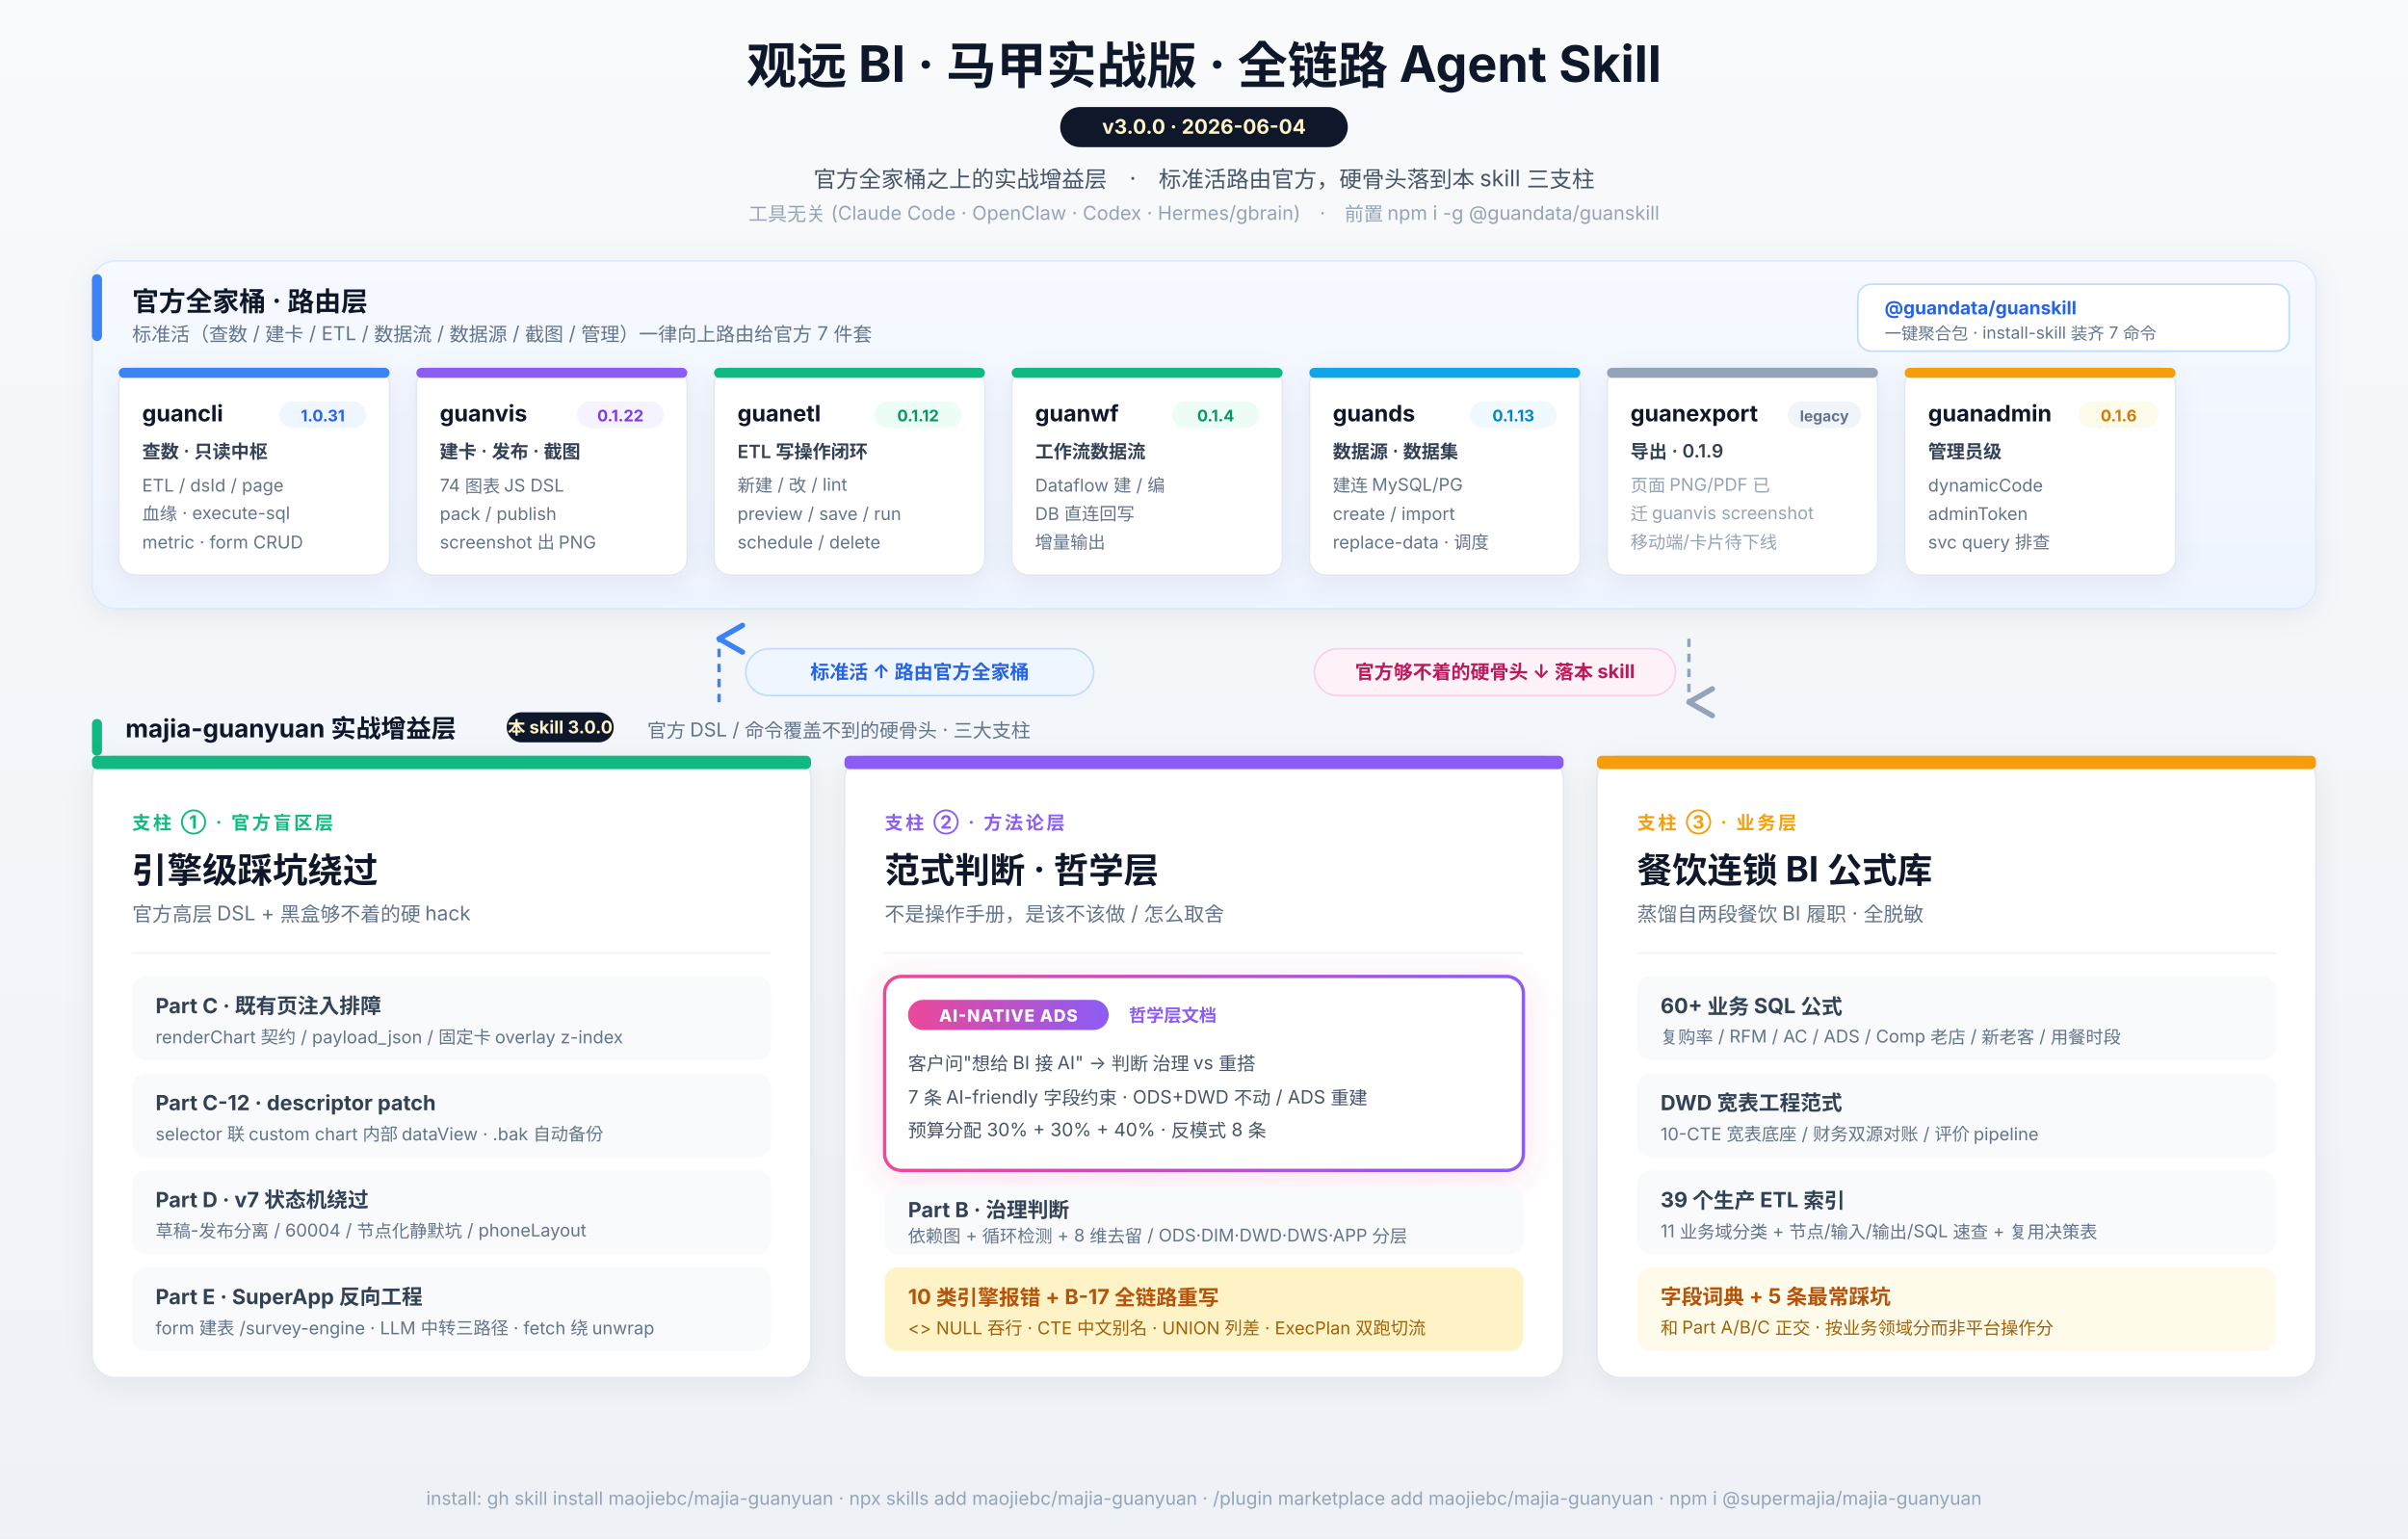
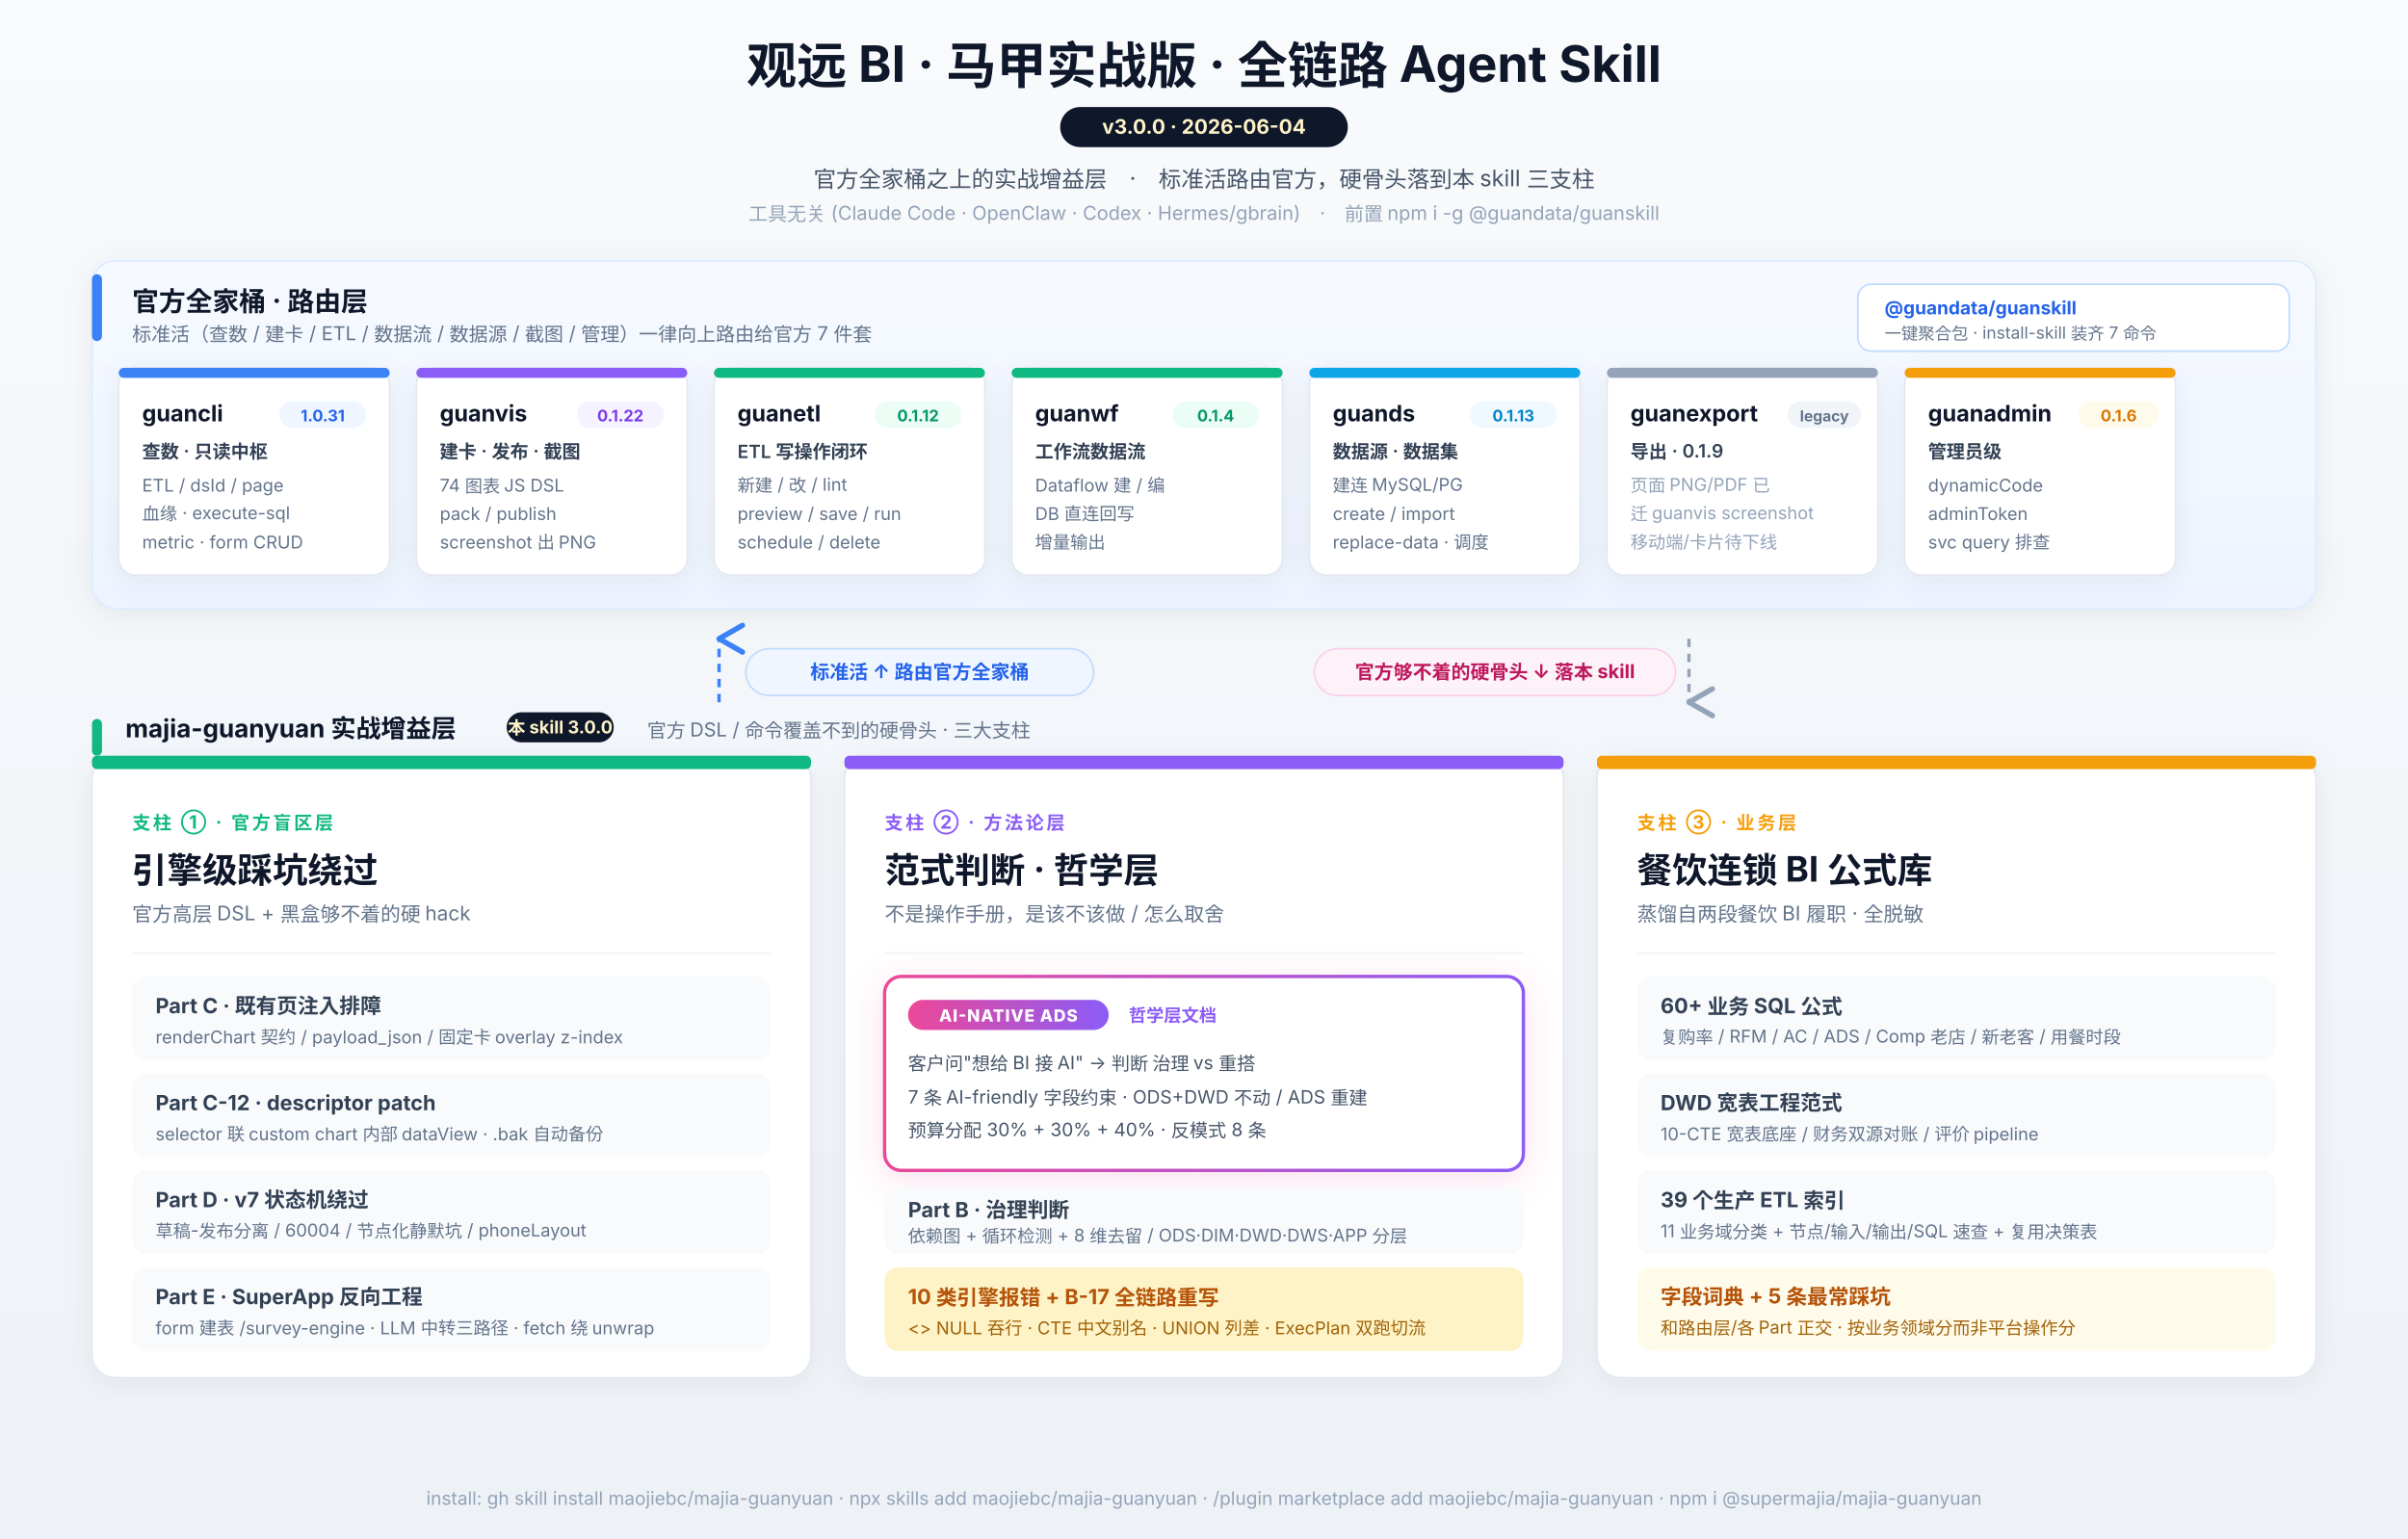
<svg xmlns="http://www.w3.org/2000/svg" viewBox="0 0 1440 920" font-family="-apple-system, 'PingFang SC', 'Segoe UI', 'Microsoft YaHei', sans-serif">
  <defs>
    <filter id="shadow" x="-20%" y="-20%" width="140%" height="140%">
      <feDropShadow dx="0" dy="3" stdDeviation="8" flood-opacity="0.06" />
    </filter>
    <filter id="newGlow" x="-20%" y="-20%" width="140%" height="140%">
      <feDropShadow dx="0" dy="4" stdDeviation="10" flood-opacity="0.18" flood-color="#ec4899" />
    </filter>
    <linearGradient id="bg" x1="0" y1="0" x2="0" y2="1">
      <stop offset="0%" stop-color="#f8fafc" />
      <stop offset="100%" stop-color="#eef2f7" />
    </linearGradient>
    <linearGradient id="newBadge" x1="0" y1="0" x2="1" y2="0">
      <stop offset="0%" stop-color="#ec4899" />
      <stop offset="100%" stop-color="#8b5cf6" />
    </linearGradient>
    <linearGradient id="officialBand" x1="0" y1="0" x2="0" y2="1">
      <stop offset="0%" stop-color="#f6f9ff" />
      <stop offset="100%" stop-color="#eef4ff" />
    </linearGradient>
    <marker id="arrowDown" markerWidth="10" markerHeight="10" refX="5" refY="8" orient="auto">
      <path d="M1 1 L5 8 L9 1" fill="none" stroke="#94a3b8" stroke-width="1.6" stroke-linecap="round" stroke-linejoin="round" />
    </marker>
    <marker id="arrowUp" markerWidth="10" markerHeight="10" refX="5" refY="2" orient="auto">
      <path d="M1 9 L5 2 L9 9" fill="none" stroke="#3b82f6" stroke-width="1.6" stroke-linecap="round" stroke-linejoin="round" />
    </marker>
  </defs>
  <rect width="1440" height="920" fill="url(#bg)" />
  <text x="720" y="50" text-anchor="middle" font-size="30" font-weight="700" fill="#0f172a">观远 BI · 马甲实战版 · 全链路 Agent Skill</text>
  <g transform="translate(720, 64)">
    <rect x="-86" y="0" width="172" height="24" rx="12" fill="#0f172a" />
    <text x="0" y="16" text-anchor="middle" font-size="12" font-weight="700" fill="#fef3c7">v3.0.0  ·  2026-06-04</text>
  </g>
  <text x="720" y="112" text-anchor="middle" font-size="13.5" fill="#475569">官方全家桶之上的实战增益层　·　标准活路由官方，硬骨头落到本 skill 三支柱</text>
  <text x="720" y="132" text-anchor="middle" font-size="11.5" fill="#94a3b8">工具无关 (Claude Code · OpenClaw · Codex · Hermes/gbrain)　·　前置 npm i -g @guandata/guanskill</text>
  <g transform="translate(55, 156)">
    <rect width="1330" height="208" rx="14" fill="url(#officialBand)" stroke="#dbeafe" filter="url(#shadow)" />
    <g transform="translate(0, 8)">
      <rect width="6" height="40" rx="3" fill="#3b82f6" />
      <text x="24" y="22" font-size="16" font-weight="700" fill="#0f172a">官方全家桶 · 路由层</text>
      <text x="24" y="40" font-size="11.5" fill="#64748b">标准活（查数 / 建卡 / ETL / 数据流 / 数据源 / 截图 / 管理）一律向上路由给官方 7 件套</text>
    </g>
    <g transform="translate(1056, 14)">
      <rect width="258" height="40" rx="8" fill="#ffffff" stroke="#bfdbfe" />
      <text x="16" y="18" font-size="11" font-weight="700" fill="#2563eb">@guandata/guanskill</text>
      <text x="16" y="33" font-size="10" fill="#64748b">一键聚合包 · install-skill 装齐 7 命令</text>
    </g>
    <g transform="translate(16, 64)">
      <rect width="162" height="124" rx="10" fill="#ffffff" stroke="#e2e8f0" filter="url(#shadow)" />
      <rect width="162" height="6" rx="3" fill="#3b82f6" />
      <text x="14" y="32" font-size="13.5" font-weight="700" fill="#0f172a">guancli</text>
      <g transform="translate(96, 20)">
        <rect width="52" height="16" rx="8" fill="#eff6ff" />
        <text x="26" y="12" text-anchor="middle" font-size="9.5" font-weight="700" fill="#2563eb">1.0.31</text>
      </g>
      <text x="14" y="54" font-size="11" font-weight="600" fill="#334155">查数 · 只读中枢</text>
      <text x="14" y="74" font-size="10.5" fill="#64748b">ETL / dsId / page</text>
      <text x="14" y="91" font-size="10.5" fill="#64748b">血缘 · execute-sql</text>
      <text x="14" y="108" font-size="10.5" fill="#64748b">metric · form CRUD</text>
    </g>
    <g transform="translate(194, 64)">
      <rect width="162" height="124" rx="10" fill="#ffffff" stroke="#e2e8f0" filter="url(#shadow)" />
      <rect width="162" height="6" rx="3" fill="#8b5cf6" />
      <text x="14" y="32" font-size="13.5" font-weight="700" fill="#0f172a">guanvis</text>
      <g transform="translate(96, 20)">
        <rect width="52" height="16" rx="8" fill="#f5f3ff" />
        <text x="26" y="12" text-anchor="middle" font-size="9.5" font-weight="700" fill="#7c3aed">0.1.22</text>
      </g>
      <text x="14" y="54" font-size="11" font-weight="600" fill="#334155">建卡 · 发布 · 截图</text>
      <text x="14" y="74" font-size="10.5" fill="#64748b">74 图表 JS DSL</text>
      <text x="14" y="91" font-size="10.5" fill="#64748b">pack / publish</text>
      <text x="14" y="108" font-size="10.5" fill="#64748b">screenshot 出 PNG</text>
    </g>
    <g transform="translate(372, 64)">
      <rect width="162" height="124" rx="10" fill="#ffffff" stroke="#e2e8f0" filter="url(#shadow)" />
      <rect width="162" height="6" rx="3" fill="#10b981" />
      <text x="14" y="32" font-size="13.5" font-weight="700" fill="#0f172a">guanetl</text>
      <g transform="translate(96, 20)">
        <rect width="52" height="16" rx="8" fill="#ecfdf5" />
        <text x="26" y="12" text-anchor="middle" font-size="9.5" font-weight="700" fill="#059669">0.1.12</text>
      </g>
      <text x="14" y="54" font-size="11" font-weight="600" fill="#334155">ETL 写操作闭环</text>
      <text x="14" y="74" font-size="10.5" fill="#64748b">新建 / 改 / lint</text>
      <text x="14" y="91" font-size="10.5" fill="#64748b">preview / save / run</text>
      <text x="14" y="108" font-size="10.5" fill="#64748b">schedule / delete</text>
    </g>
    <g transform="translate(550, 64)">
      <rect width="162" height="124" rx="10" fill="#ffffff" stroke="#e2e8f0" filter="url(#shadow)" />
      <rect width="162" height="6" rx="3" fill="#10b981" />
      <text x="14" y="32" font-size="13.5" font-weight="700" fill="#0f172a">guanwf</text>
      <g transform="translate(96, 20)">
        <rect width="52" height="16" rx="8" fill="#ecfdf5" />
        <text x="26" y="12" text-anchor="middle" font-size="9.5" font-weight="700" fill="#059669">0.1.4</text>
      </g>
      <text x="14" y="54" font-size="11" font-weight="600" fill="#334155">工作流数据流</text>
      <text x="14" y="74" font-size="10.5" fill="#64748b">Dataflow 建 / 编</text>
      <text x="14" y="91" font-size="10.5" fill="#64748b">DB 直连回写</text>
      <text x="14" y="108" font-size="10.5" fill="#64748b">增量输出</text>
    </g>
    <g transform="translate(728, 64)">
      <rect width="162" height="124" rx="10" fill="#ffffff" stroke="#e2e8f0" filter="url(#shadow)" />
      <rect width="162" height="6" rx="3" fill="#0ea5e9" />
      <text x="14" y="32" font-size="13.5" font-weight="700" fill="#0f172a">guands</text>
      <g transform="translate(96, 20)">
        <rect width="52" height="16" rx="8" fill="#f0f9ff" />
        <text x="26" y="12" text-anchor="middle" font-size="9.5" font-weight="700" fill="#0284c7">0.1.13</text>
      </g>
      <text x="14" y="54" font-size="11" font-weight="600" fill="#334155">数据源 · 数据集</text>
      <text x="14" y="74" font-size="10.5" fill="#64748b">建连 MySQL/PG</text>
      <text x="14" y="91" font-size="10.5" fill="#64748b">create / import</text>
      <text x="14" y="108" font-size="10.5" fill="#64748b">replace-data · 调度</text>
    </g>
    <g transform="translate(906, 64)">
      <rect width="162" height="124" rx="10" fill="#ffffff" stroke="#e2e8f0" filter="url(#shadow)" />
      <rect width="162" height="6" rx="3" fill="#94a3b8" />
      <text x="14" y="32" font-size="13.5" font-weight="700" fill="#0f172a">guanexport</text>
      <g transform="translate(108, 20)">
        <rect width="44" height="16" rx="8" fill="#f1f5f9" />
        <text x="22" y="12" text-anchor="middle" font-size="9" font-weight="700" fill="#64748b">legacy</text>
      </g>
      <text x="14" y="54" font-size="11" font-weight="600" fill="#334155">导出 · 0.1.9</text>
      <text x="14" y="74" font-size="10.5" fill="#94a3b8">页面 PNG/PDF 已</text>
      <text x="14" y="91" font-size="10.5" fill="#94a3b8">迁 guanvis screenshot</text>
      <text x="14" y="108" font-size="10.5" fill="#94a3b8">移动端/卡片待下线</text>
    </g>
    <g transform="translate(1084, 64)">
      <rect width="162" height="124" rx="10" fill="#ffffff" stroke="#e2e8f0" filter="url(#shadow)" />
      <rect width="162" height="6" rx="3" fill="#f59e0b" />
      <text x="14" y="32" font-size="13.5" font-weight="700" fill="#0f172a">guanadmin</text>
      <g transform="translate(104, 20)">
        <rect width="48" height="16" rx="8" fill="#fffbeb" />
        <text x="24" y="12" text-anchor="middle" font-size="9.5" font-weight="700" fill="#d97706">0.1.6</text>
      </g>
      <text x="14" y="54" font-size="11" font-weight="600" fill="#334155">管理员级</text>
      <text x="14" y="74" font-size="10.5" fill="#64748b">dynamicCode</text>
      <text x="14" y="91" font-size="10.5" fill="#64748b">adminToken</text>
      <text x="14" y="108" font-size="10.5" fill="#64748b">svc query 排查</text>
    </g>
  </g>
  <g transform="translate(0, 376)">
    <line x1="430" y1="44" x2="430" y2="6" stroke="#3b82f6" stroke-width="2" stroke-dasharray="5 4" marker-end="url(#arrowUp)" />
    <g transform="translate(446, 12)">
      <rect width="208" height="28" rx="14" fill="#eff6ff" stroke="#bfdbfe" />
      <text x="104" y="18" text-anchor="middle" font-size="11.5" font-weight="700" fill="#2563eb">标准活 ↑ 路由官方全家桶</text>
    </g>
    <line x1="1010" y1="6" x2="1010" y2="44" stroke="#94a3b8" stroke-width="2" stroke-dasharray="5 4" marker-end="url(#arrowDown)" />
    <g transform="translate(786, 12)">
      <rect width="216" height="28" rx="14" fill="#fdf2f8" stroke="#fbcfe8" />
      <text x="108" y="18" text-anchor="middle" font-size="11.5" font-weight="700" fill="#be185d">官方够不着的硬骨头 ↓ 落本 skill</text>
    </g>
  </g>
  <g transform="translate(55, 430)">
    <rect width="6" height="22" rx="3" fill="#10b981" />
    <text x="20" y="11" font-size="15" font-weight="700" fill="#0f172a">majia-guanyuan 实战增益层</text>
    <g transform="translate(248, -4)">
      <rect width="64" height="18" rx="9" fill="#0f172a" />
      <text x="32" y="13" text-anchor="middle" font-size="10.5" font-weight="700" fill="#fef3c7">本 skill 3.0.0</text>
    </g>
    <text x="332" y="11" font-size="11.5" fill="#64748b">官方 DSL / 命令覆盖不到的硬骨头 · 三大支柱</text>
  </g>
  <g transform="translate(55, 452)">
    <rect width="430" height="372" rx="14" fill="#ffffff" stroke="#e2e8f0" filter="url(#shadow)" />
    <rect width="430" height="8" rx="3" fill="#10b981" />
    <text x="24" y="44" font-size="11" fill="#10b981" font-weight="700" letter-spacing="1.5">支柱 ① · 官方盲区层</text>
    <text x="24" y="76" font-size="21" font-weight="700" fill="#0f172a">引擎级踩坑绕过</text>
    <text x="24" y="99" font-size="12" fill="#64748b">官方高层 DSL + 黑盒够不着的硬 hack</text>
    <line x1="24" y1="118" x2="406" y2="118" stroke="#f1f5f9" />
    <g transform="translate(24, 132)">
      <rect width="382" height="50" rx="8" fill="#f8fafc" />
      <text x="14" y="22" font-size="12.5" font-weight="700" fill="#334155">Part C · 既有页注入排障</text>
      <text x="14" y="40" font-size="10.5" fill="#64748b">renderChart 契约 / payload_json / 固定卡 overlay z-index</text>
    </g>
    <g transform="translate(24, 190)">
      <rect width="382" height="50" rx="8" fill="#f8fafc" />
      <text x="14" y="22" font-size="12.5" font-weight="700" fill="#334155">Part C-12 · descriptor patch</text>
      <text x="14" y="40" font-size="10.5" fill="#64748b">selector 联 custom chart 内部 dataView · .bak 自动备份</text>
    </g>
    <g transform="translate(24, 248)">
      <rect width="382" height="50" rx="8" fill="#f8fafc" />
      <text x="14" y="22" font-size="12.5" font-weight="700" fill="#334155">Part D · v7 状态机绕过</text>
      <text x="14" y="40" font-size="10.5" fill="#64748b">草稿-发布分离 / 60004 / 节点化静默坑 / phoneLayout</text>
    </g>
    <g transform="translate(24, 306)">
      <rect width="382" height="50" rx="8" fill="#f8fafc" />
      <text x="14" y="22" font-size="12.5" font-weight="700" fill="#334155">Part E · SuperApp 反向工程</text>
      <text x="14" y="40" font-size="10.5" fill="#64748b">form 建表 /survey-engine · LLM 中转三路径 · fetch 绕 unwrap</text>
    </g>
  </g>
  <g transform="translate(505, 452)">
    <rect width="430" height="372" rx="14" fill="#ffffff" stroke="#e2e8f0" filter="url(#shadow)" />
    <rect width="430" height="8" rx="3" fill="#8b5cf6" />
    <text x="24" y="44" font-size="11" fill="#8b5cf6" font-weight="700" letter-spacing="1.5">支柱 ② · 方法论层</text>
    <text x="24" y="76" font-size="21" font-weight="700" fill="#0f172a">范式判断 · 哲学层</text>
    <text x="24" y="99" font-size="12" fill="#64748b">不是操作手册，是该不该做 / 怎么取舍</text>
    <line x1="24" y1="118" x2="406" y2="118" stroke="#f1f5f9" />
    <g transform="translate(24, 132)" filter="url(#newGlow)">
      <rect width="382" height="116" rx="10" fill="#ffffff" stroke="url(#newBadge)" stroke-width="2" />
      <g transform="translate(14, 14)">
        <rect width="120" height="18" rx="9" fill="url(#newBadge)" />
        <text x="60" y="13" text-anchor="middle" font-size="10" font-weight="800" fill="#ffffff" letter-spacing="0.5">AI-NATIVE ADS</text>
      </g>
      <text x="146" y="27" font-size="10.5" fill="#8b5cf6" font-weight="600">哲学层文档</text>
      <text x="14" y="56" font-size="11" fill="#475569">客户问"想给 BI 接 AI" → 判断 治理 vs 重搭</text>
      <text x="14" y="76" font-size="11" fill="#475569">7 条 AI-friendly 字段约束 · ODS+DWD 不动 / ADS 重建</text>
      <text x="14" y="96" font-size="11" fill="#475569">预算分配 30% + 30% + 40% · 反模式 8 条</text>
    </g>
    <g transform="translate(24, 258)">
      <rect width="382" height="40" rx="8" fill="#f8fafc" />
      <text x="14" y="18" font-size="12.5" font-weight="700" fill="#334155">Part B · 治理判断</text>
      <text x="14" y="33" font-size="10.5" fill="#64748b">依赖图 + 循环检测 + 8 维去留 / ODS·DIM·DWD·DWS·APP 分层</text>
    </g>
    <g transform="translate(24, 306)">
      <rect width="382" height="50" rx="8" fill="#fef3c7" />
      <text x="14" y="22" font-size="12.5" font-weight="700" fill="#b45309">10 类引擎报错 + B-17 全链路重写</text>
      <text x="14" y="40" font-size="10.5" fill="#a16207">&lt;&gt; NULL 吞行 · CTE 中文别名 · UNION 列差 · ExecPlan 双跑切流</text>
    </g>
  </g>
  <g transform="translate(955, 452)">
    <rect width="430" height="372" rx="14" fill="#ffffff" stroke="#e2e8f0" filter="url(#shadow)" />
    <rect width="430" height="8" rx="3" fill="#f59e0b" />
    <text x="24" y="44" font-size="11" fill="#f59e0b" font-weight="700" letter-spacing="1.5">支柱 ③ · 业务层</text>
    <text x="24" y="76" font-size="21" font-weight="700" fill="#0f172a">餐饮连锁 BI 公式库</text>
    <text x="24" y="99" font-size="12" fill="#64748b">蒸馏自两段餐饮 BI 履职 · 全脱敏</text>
    <line x1="24" y1="118" x2="406" y2="118" stroke="#f1f5f9" />
    <g transform="translate(24, 132)">
      <rect width="382" height="50" rx="8" fill="#f8fafc" />
      <text x="14" y="22" font-size="12.5" font-weight="700" fill="#334155">60+ 业务 SQL 公式</text>
      <text x="14" y="40" font-size="10.5" fill="#64748b">复购率 / RFM / AC / ADS / Comp 老店 / 新老客 / 用餐时段</text>
    </g>
    <g transform="translate(24, 190)">
      <rect width="382" height="50" rx="8" fill="#f8fafc" />
      <text x="14" y="22" font-size="12.5" font-weight="700" fill="#334155">DWD 宽表工程范式</text>
      <text x="14" y="40" font-size="10.5" fill="#64748b">10-CTE 宽表底座 / 财务双源对账 / 评价 pipeline</text>
    </g>
    <g transform="translate(24, 248)">
      <rect width="382" height="50" rx="8" fill="#f8fafc" />
      <text x="14" y="22" font-size="12.5" font-weight="700" fill="#334155">39 个生产 ETL 索引</text>
      <text x="14" y="40" font-size="10.5" fill="#64748b">11 业务域分类 + 节点/输入/输出/SQL 速查 + 复用决策表</text>
    </g>
    <g transform="translate(24, 306)">
      <rect width="382" height="50" rx="8" fill="#fffbeb" />
      <text x="14" y="22" font-size="12.5" font-weight="700" fill="#b45309">字段词典 + 5 条最常踩坑</text>
-       <text x="14" y="40" font-size="10.5" fill="#a16207">和 Part A/B/C 正交 · 按业务领域分而非平台操作分</text>
+       <text x="14" y="40" font-size="10.5" fill="#a16207">和路由层/各 Part 正交 · 按业务领域分而非平台操作分</text>
    </g>
  </g>
  <text x="720" y="900" text-anchor="middle" font-size="11" fill="#94a3b8">install: gh skill install maojiebc/majia-guanyuan · npx skills add maojiebc/majia-guanyuan · /plugin marketplace add maojiebc/majia-guanyuan · npm i @supermajia/majia-guanyuan</text>
</svg>
